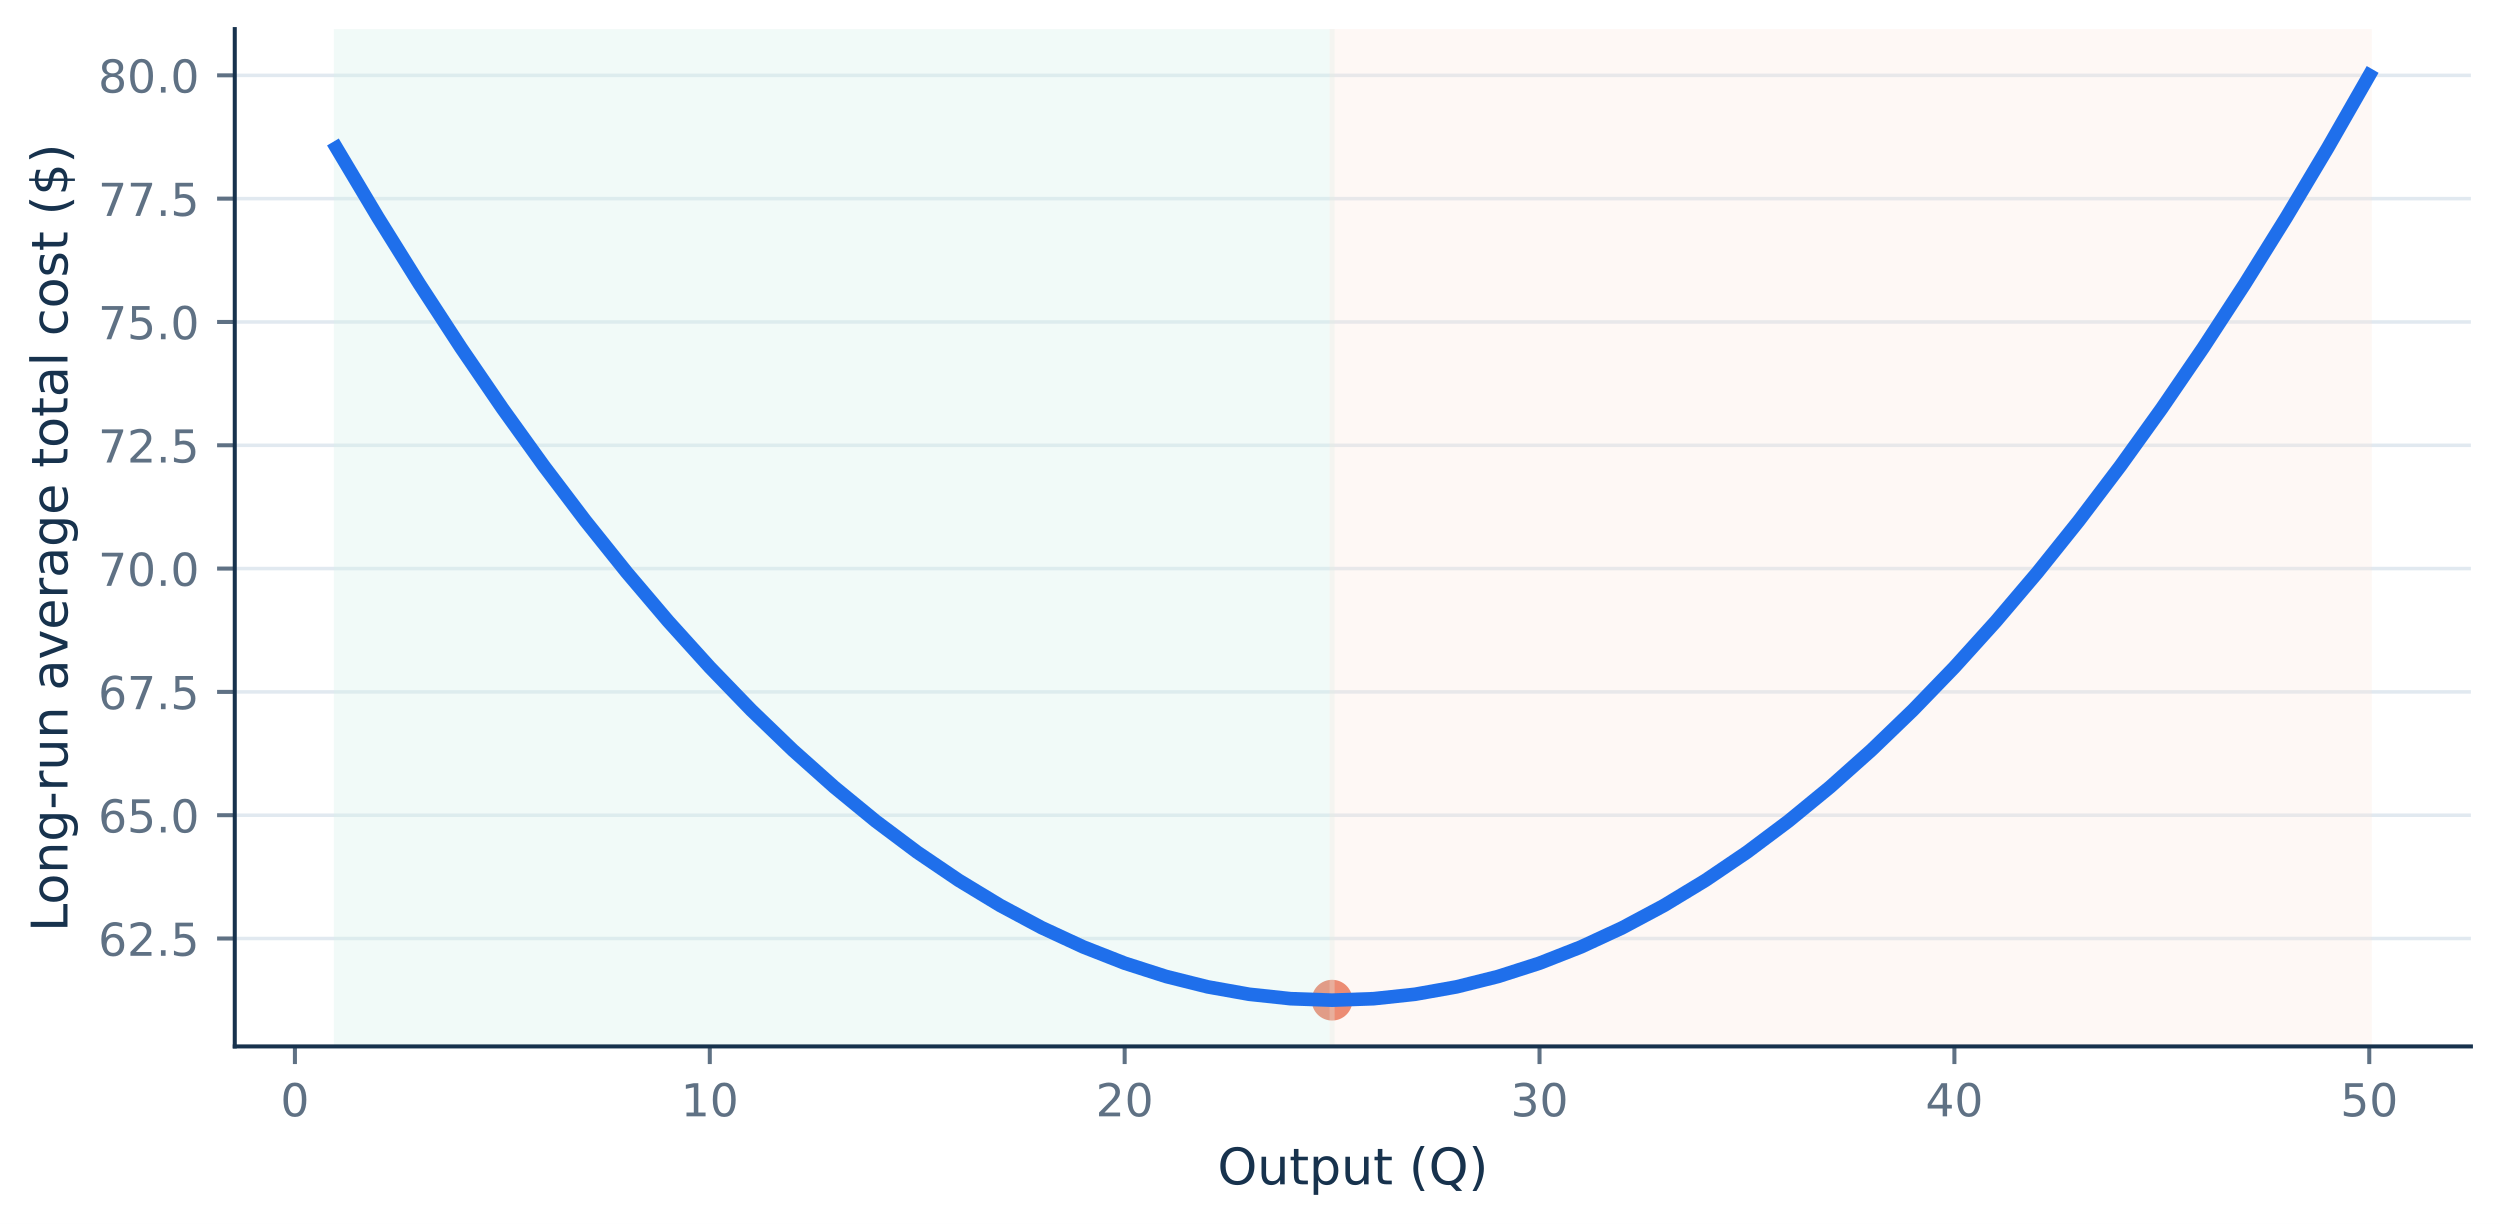
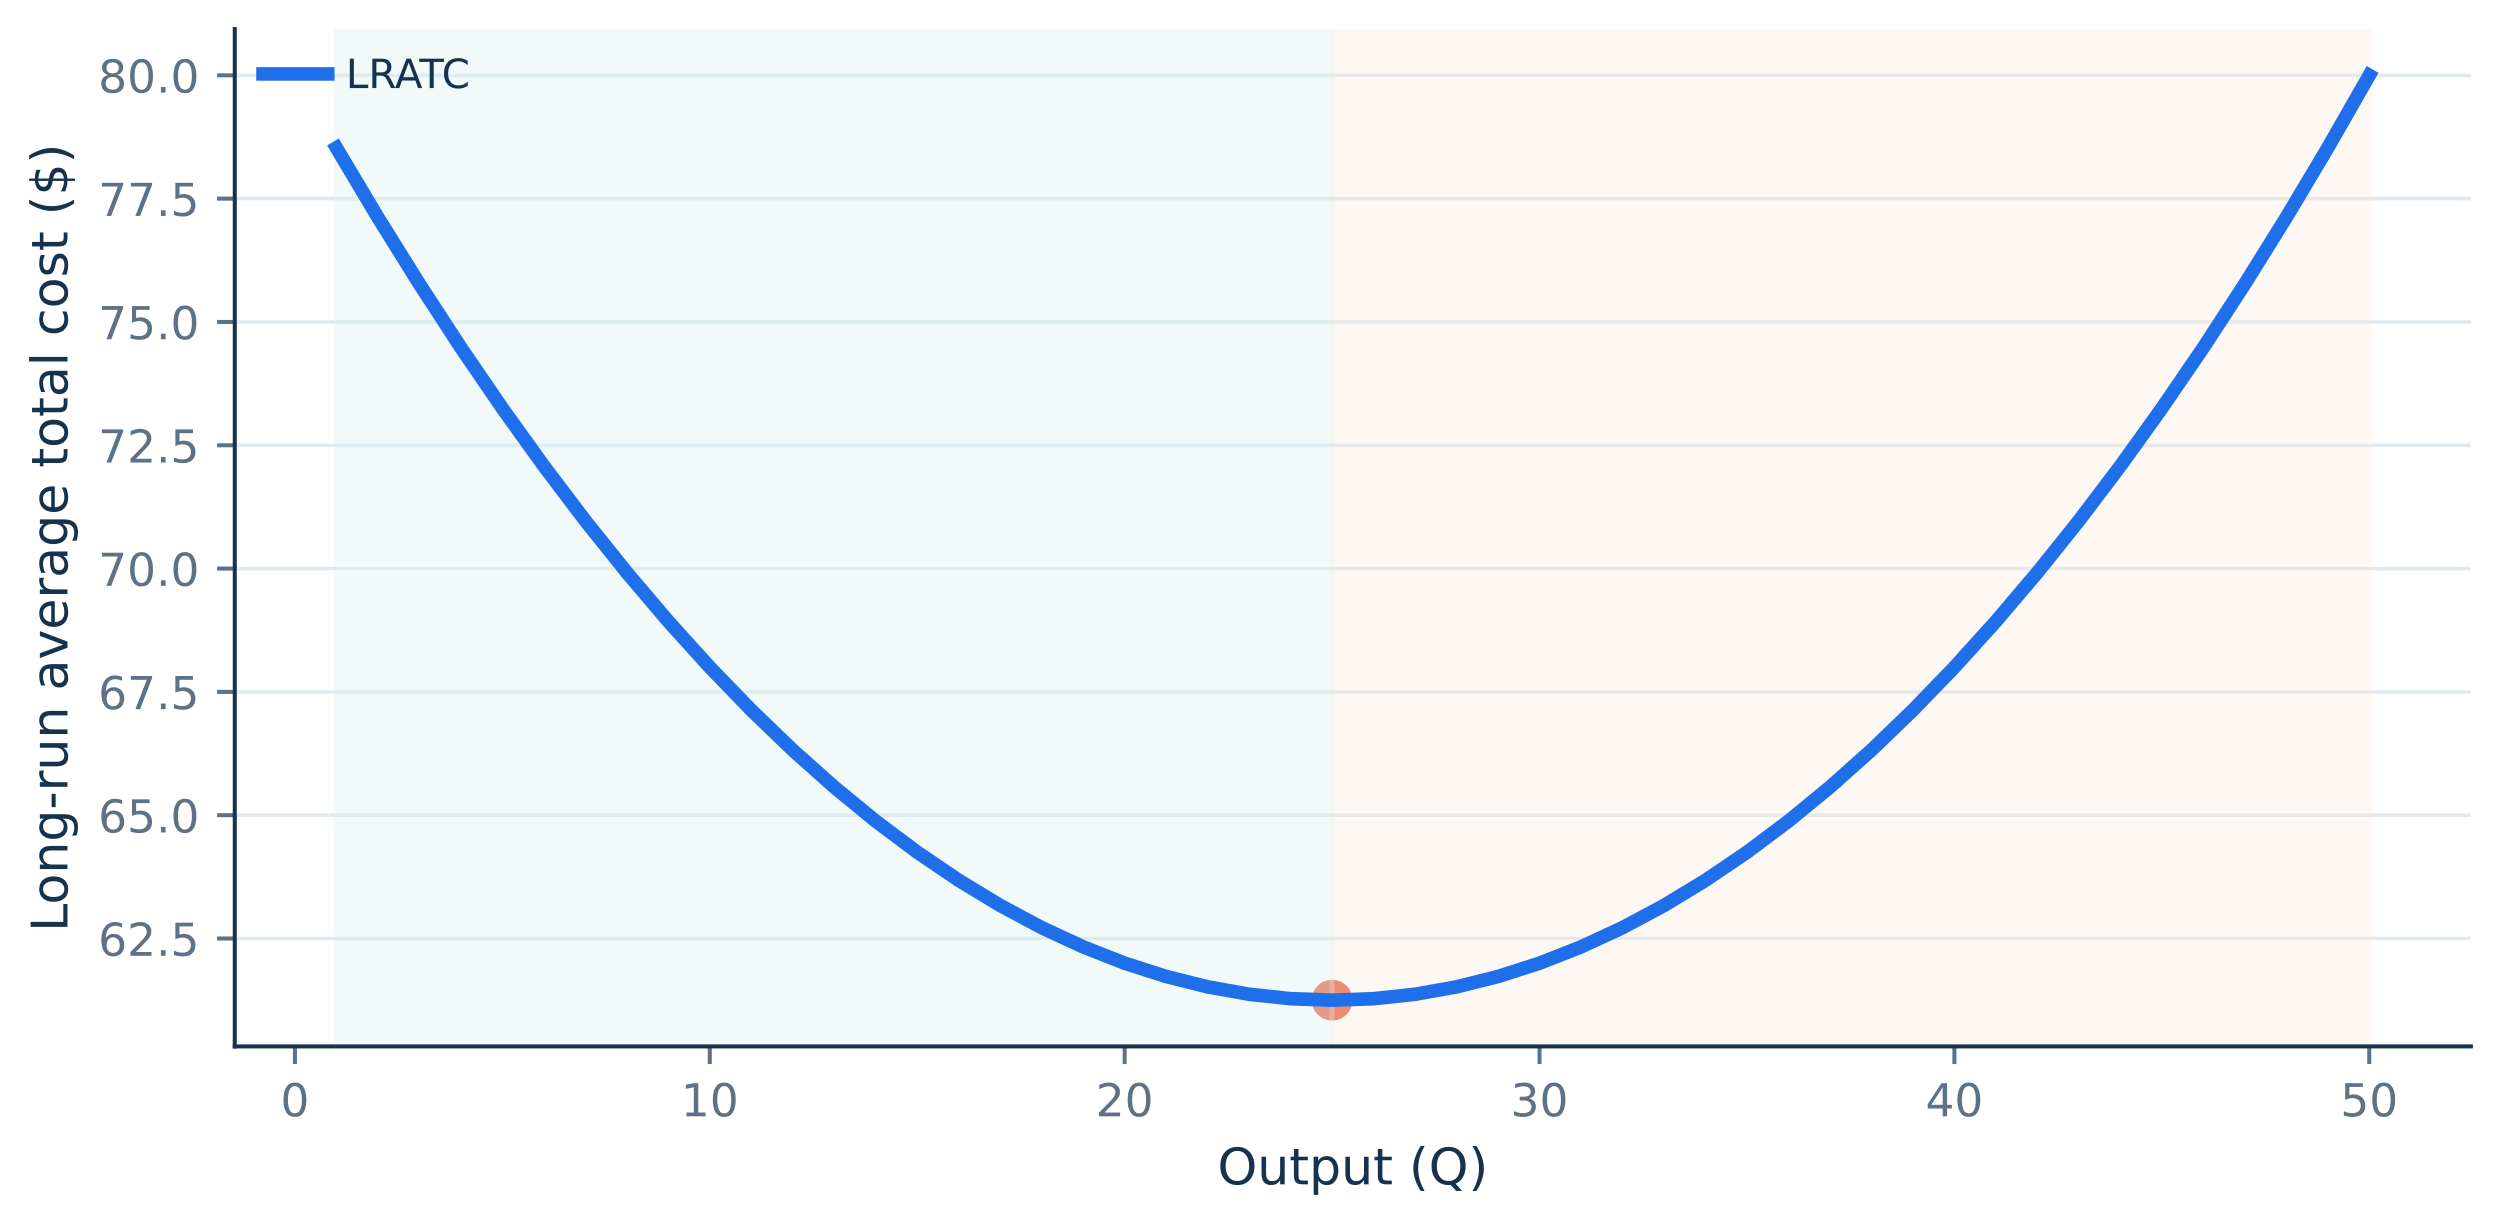
<svg xmlns="http://www.w3.org/2000/svg" xmlns:xlink="http://www.w3.org/1999/xlink" width="494.927pt" height="242.308pt" viewBox="0 0 494.927 242.308" version="1.1">
  <defs>
    <style type="text/css">*{stroke-linejoin: round; stroke-linecap: butt}</style>
  </defs>
  <g id="figure_1">
    <g id="patch_1">
      <path d="M 0 242.308  L 494.927 242.308  L 494.927 0  L 0 0  z " style="fill: #ffffff" />
    </g>
    <g id="axes_1">
      <g id="patch_2">
        <path d="M 46.477 207.16  L 489.167 207.16  L 489.167 5.76  L 46.477 5.76  z " style="fill: #ffffff" />
      </g>
      <g id="matplotlib.axis_1">
        <g id="xtick_1">
          <g id="line2d_1">
            <defs>
-               <path id="m573333664b" d="M 0 0  L 0 3.5  " style="stroke: #5f7184; stroke-width: 0.8" />
+               <path id="m376b3fb18a" d="M 0 0  L 0 3.5  " style="stroke: #5f7184; stroke-width: 0.8" />
            </defs>
            <g>
-               <use xlink:href="#m573333664b" x="58.386" y="207.16" style="fill: #5f7184; stroke: #5f7184; stroke-width: 0.8" />
+               <use xlink:href="#m376b3fb18a" x="58.386" y="207.16" style="fill: #5f7184; stroke: #5f7184; stroke-width: 0.8" />
            </g>
          </g>
          <g id="text_1">
            <text style="font-size: 9px; font-family: 'DejaVu Sans'; text-anchor: middle; fill: #5f7184" x="58.386" y="220.999" transform="rotate(-0 58.38629 220.9986)">0</text>
          </g>
        </g>
        <g id="xtick_2">
          <g id="line2d_2">
            <g>
-               <use xlink:href="#m573333664b" x="140.518" y="207.16" style="fill: #5f7184; stroke: #5f7184; stroke-width: 0.8" />
+               <use xlink:href="#m376b3fb18a" x="140.518" y="207.16" style="fill: #5f7184; stroke: #5f7184; stroke-width: 0.8" />
            </g>
          </g>
          <g id="text_2">
            <text style="font-size: 9px; font-family: 'DejaVu Sans'; text-anchor: middle; fill: #5f7184" x="140.518" y="220.999" transform="rotate(-0 140.518 220.9986)">10</text>
          </g>
        </g>
        <g id="xtick_3">
          <g id="line2d_3">
            <g>
-               <use xlink:href="#m573333664b" x="222.65" y="207.16" style="fill: #5f7184; stroke: #5f7184; stroke-width: 0.8" />
+               <use xlink:href="#m376b3fb18a" x="222.65" y="207.16" style="fill: #5f7184; stroke: #5f7184; stroke-width: 0.8" />
            </g>
          </g>
          <g id="text_3">
            <text style="font-size: 9px; font-family: 'DejaVu Sans'; text-anchor: middle; fill: #5f7184" x="222.65" y="220.999" transform="rotate(-0 222.6497 220.9986)">20</text>
          </g>
        </g>
        <g id="xtick_4">
          <g id="line2d_4">
            <g>
-               <use xlink:href="#m573333664b" x="304.781" y="207.16" style="fill: #5f7184; stroke: #5f7184; stroke-width: 0.8" />
+               <use xlink:href="#m376b3fb18a" x="304.781" y="207.16" style="fill: #5f7184; stroke: #5f7184; stroke-width: 0.8" />
            </g>
          </g>
          <g id="text_4">
            <text style="font-size: 9px; font-family: 'DejaVu Sans'; text-anchor: middle; fill: #5f7184" x="304.781" y="220.999" transform="rotate(-0 304.7815 220.9986)">30</text>
          </g>
        </g>
        <g id="xtick_5">
          <g id="line2d_5">
            <g>
-               <use xlink:href="#m573333664b" x="386.913" y="207.16" style="fill: #5f7184; stroke: #5f7184; stroke-width: 0.8" />
+               <use xlink:href="#m376b3fb18a" x="386.913" y="207.16" style="fill: #5f7184; stroke: #5f7184; stroke-width: 0.8" />
            </g>
          </g>
          <g id="text_5">
            <text style="font-size: 9px; font-family: 'DejaVu Sans'; text-anchor: middle; fill: #5f7184" x="386.913" y="220.999" transform="rotate(-0 386.9132 220.9986)">40</text>
          </g>
        </g>
        <g id="xtick_6">
          <g id="line2d_6">
            <g>
-               <use xlink:href="#m573333664b" x="469.045" y="207.16" style="fill: #5f7184; stroke: #5f7184; stroke-width: 0.8" />
+               <use xlink:href="#m376b3fb18a" x="469.045" y="207.16" style="fill: #5f7184; stroke: #5f7184; stroke-width: 0.8" />
            </g>
          </g>
          <g id="text_6">
            <text style="font-size: 9px; font-family: 'DejaVu Sans'; text-anchor: middle; fill: #5f7184" x="469.045" y="220.999" transform="rotate(-0 469.0449 220.9986)">50</text>
          </g>
        </g>
        <g id="text_7">
          <text style="font-size: 10px; font-family: 'DejaVu Sans'; text-anchor: middle; fill: #17324d" x="267.822" y="234.469" transform="rotate(-0 267.8222 234.4688)">Output (Q)</text>
        </g>
      </g>
      <g id="matplotlib.axis_2">
        <g id="ytick_1">
          <g id="line2d_7">
-             <path d="M 46.477 185.799  L 489.167 185.799  " clip-path="url(#pf4ff6aea5d)" style="fill: none; stroke: #d9e3ec; stroke-opacity: 0.8; stroke-width: 0.7; stroke-linecap: square" />
+             <path d="M 46.477 185.799  L 489.167 185.799  " clip-path="url(#p972b52a2fe)" style="fill: none; stroke: #d9e3ec; stroke-opacity: 0.8; stroke-width: 0.7; stroke-linecap: square" />
          </g>
          <g id="line2d_8">
            <defs>
-               <path id="m0c9a532c3b" d="M 0 0  L -3.5 0  " style="stroke: #5f7184; stroke-width: 0.8" />
+               <path id="m36af30a423" d="M 0 0  L -3.5 0  " style="stroke: #5f7184; stroke-width: 0.8" />
            </defs>
            <g>
-               <use xlink:href="#m0c9a532c3b" x="46.477" y="185.799" style="fill: #5f7184; stroke: #5f7184; stroke-width: 0.8" />
+               <use xlink:href="#m36af30a423" x="46.477" y="185.799" style="fill: #5f7184; stroke: #5f7184; stroke-width: 0.8" />
            </g>
          </g>
          <g id="text_8">
            <text style="font-size: 9px; font-family: 'DejaVu Sans'; text-anchor: end; fill: #5f7184" x="39.477" y="189.219" transform="rotate(-0 39.47719 189.2187)">62.5</text>
          </g>
        </g>
        <g id="ytick_2">
          <g id="line2d_9">
-             <path d="M 46.477 161.387  L 489.167 161.387  " clip-path="url(#pf4ff6aea5d)" style="fill: none; stroke: #d9e3ec; stroke-opacity: 0.8; stroke-width: 0.7; stroke-linecap: square" />
+             <path d="M 46.477 161.387  L 489.167 161.387  " clip-path="url(#p972b52a2fe)" style="fill: none; stroke: #d9e3ec; stroke-opacity: 0.8; stroke-width: 0.7; stroke-linecap: square" />
          </g>
          <g id="line2d_10">
            <g>
-               <use xlink:href="#m0c9a532c3b" x="46.477" y="161.387" style="fill: #5f7184; stroke: #5f7184; stroke-width: 0.8" />
+               <use xlink:href="#m36af30a423" x="46.477" y="161.387" style="fill: #5f7184; stroke: #5f7184; stroke-width: 0.8" />
            </g>
          </g>
          <g id="text_9">
            <text style="font-size: 9px; font-family: 'DejaVu Sans'; text-anchor: end; fill: #5f7184" x="39.477" y="164.807" transform="rotate(-0 39.47719 164.8066)">65.0</text>
          </g>
        </g>
        <g id="ytick_3">
          <g id="line2d_11">
-             <path d="M 46.477 136.975  L 489.167 136.975  " clip-path="url(#pf4ff6aea5d)" style="fill: none; stroke: #d9e3ec; stroke-opacity: 0.8; stroke-width: 0.7; stroke-linecap: square" />
+             <path d="M 46.477 136.975  L 489.167 136.975  " clip-path="url(#p972b52a2fe)" style="fill: none; stroke: #d9e3ec; stroke-opacity: 0.8; stroke-width: 0.7; stroke-linecap: square" />
          </g>
          <g id="line2d_12">
            <g>
-               <use xlink:href="#m0c9a532c3b" x="46.477" y="136.975" style="fill: #5f7184; stroke: #5f7184; stroke-width: 0.8" />
+               <use xlink:href="#m36af30a423" x="46.477" y="136.975" style="fill: #5f7184; stroke: #5f7184; stroke-width: 0.8" />
            </g>
          </g>
          <g id="text_10">
            <text style="font-size: 9px; font-family: 'DejaVu Sans'; text-anchor: end; fill: #5f7184" x="39.477" y="140.394" transform="rotate(-0 39.47719 140.3944)">67.5</text>
          </g>
        </g>
        <g id="ytick_4">
          <g id="line2d_13">
-             <path d="M 46.477 112.563  L 489.167 112.563  " clip-path="url(#pf4ff6aea5d)" style="fill: none; stroke: #d9e3ec; stroke-opacity: 0.8; stroke-width: 0.7; stroke-linecap: square" />
+             <path d="M 46.477 112.563  L 489.167 112.563  " clip-path="url(#p972b52a2fe)" style="fill: none; stroke: #d9e3ec; stroke-opacity: 0.8; stroke-width: 0.7; stroke-linecap: square" />
          </g>
          <g id="line2d_14">
            <g>
-               <use xlink:href="#m0c9a532c3b" x="46.477" y="112.563" style="fill: #5f7184; stroke: #5f7184; stroke-width: 0.8" />
+               <use xlink:href="#m36af30a423" x="46.477" y="112.563" style="fill: #5f7184; stroke: #5f7184; stroke-width: 0.8" />
            </g>
          </g>
          <g id="text_11">
            <text style="font-size: 9px; font-family: 'DejaVu Sans'; text-anchor: end; fill: #5f7184" x="39.477" y="115.982" transform="rotate(-0 39.47719 115.9823)">70.0</text>
          </g>
        </g>
        <g id="ytick_5">
          <g id="line2d_15">
-             <path d="M 46.477 88.151  L 489.167 88.151  " clip-path="url(#pf4ff6aea5d)" style="fill: none; stroke: #d9e3ec; stroke-opacity: 0.8; stroke-width: 0.7; stroke-linecap: square" />
+             <path d="M 46.477 88.151  L 489.167 88.151  " clip-path="url(#p972b52a2fe)" style="fill: none; stroke: #d9e3ec; stroke-opacity: 0.8; stroke-width: 0.7; stroke-linecap: square" />
          </g>
          <g id="line2d_16">
            <g>
-               <use xlink:href="#m0c9a532c3b" x="46.477" y="88.151" style="fill: #5f7184; stroke: #5f7184; stroke-width: 0.8" />
+               <use xlink:href="#m36af30a423" x="46.477" y="88.151" style="fill: #5f7184; stroke: #5f7184; stroke-width: 0.8" />
            </g>
          </g>
          <g id="text_12">
            <text style="font-size: 9px; font-family: 'DejaVu Sans'; text-anchor: end; fill: #5f7184" x="39.477" y="91.57" transform="rotate(-0 39.47719 91.57021)">72.5</text>
          </g>
        </g>
        <g id="ytick_6">
          <g id="line2d_17">
-             <path d="M 46.477 63.739  L 489.167 63.739  " clip-path="url(#pf4ff6aea5d)" style="fill: none; stroke: #d9e3ec; stroke-opacity: 0.8; stroke-width: 0.7; stroke-linecap: square" />
+             <path d="M 46.477 63.739  L 489.167 63.739  " clip-path="url(#p972b52a2fe)" style="fill: none; stroke: #d9e3ec; stroke-opacity: 0.8; stroke-width: 0.7; stroke-linecap: square" />
          </g>
          <g id="line2d_18">
            <g>
-               <use xlink:href="#m0c9a532c3b" x="46.477" y="63.739" style="fill: #5f7184; stroke: #5f7184; stroke-width: 0.8" />
+               <use xlink:href="#m36af30a423" x="46.477" y="63.739" style="fill: #5f7184; stroke: #5f7184; stroke-width: 0.8" />
            </g>
          </g>
          <g id="text_13">
            <text style="font-size: 9px; font-family: 'DejaVu Sans'; text-anchor: end; fill: #5f7184" x="39.477" y="67.158" transform="rotate(-0 39.47719 67.15808)">75.0</text>
          </g>
        </g>
        <g id="ytick_7">
          <g id="line2d_19">
-             <path d="M 46.477 39.327  L 489.167 39.327  " clip-path="url(#pf4ff6aea5d)" style="fill: none; stroke: #d9e3ec; stroke-opacity: 0.8; stroke-width: 0.7; stroke-linecap: square" />
+             <path d="M 46.477 39.327  L 489.167 39.327  " clip-path="url(#p972b52a2fe)" style="fill: none; stroke: #d9e3ec; stroke-opacity: 0.8; stroke-width: 0.7; stroke-linecap: square" />
          </g>
          <g id="line2d_20">
            <g>
-               <use xlink:href="#m0c9a532c3b" x="46.477" y="39.327" style="fill: #5f7184; stroke: #5f7184; stroke-width: 0.8" />
+               <use xlink:href="#m36af30a423" x="46.477" y="39.327" style="fill: #5f7184; stroke: #5f7184; stroke-width: 0.8" />
            </g>
          </g>
          <g id="text_14">
            <text style="font-size: 9px; font-family: 'DejaVu Sans'; text-anchor: end; fill: #5f7184" x="39.477" y="42.746" transform="rotate(-0 39.47719 42.74596)">77.5</text>
          </g>
        </g>
        <g id="ytick_8">
          <g id="line2d_21">
-             <path d="M 46.477 14.915  L 489.167 14.915  " clip-path="url(#pf4ff6aea5d)" style="fill: none; stroke: #d9e3ec; stroke-opacity: 0.8; stroke-width: 0.7; stroke-linecap: square" />
+             <path d="M 46.477 14.915  L 489.167 14.915  " clip-path="url(#p972b52a2fe)" style="fill: none; stroke: #d9e3ec; stroke-opacity: 0.8; stroke-width: 0.7; stroke-linecap: square" />
          </g>
          <g id="line2d_22">
            <g>
-               <use xlink:href="#m0c9a532c3b" x="46.477" y="14.915" style="fill: #5f7184; stroke: #5f7184; stroke-width: 0.8" />
+               <use xlink:href="#m36af30a423" x="46.477" y="14.915" style="fill: #5f7184; stroke: #5f7184; stroke-width: 0.8" />
            </g>
          </g>
          <g id="text_15">
            <text style="font-size: 9px; font-family: 'DejaVu Sans'; text-anchor: end; fill: #5f7184" x="39.477" y="18.334" transform="rotate(-0 39.47719 18.33384)">80.0</text>
          </g>
        </g>
        <g id="text_16">
          <text style="font-size: 10px; font-family: 'DejaVu Sans'; text-anchor: middle; fill: #17324d" x="13.358" y="106.46" transform="rotate(-90 13.35844 106.46)">Long-run average total cost ($)</text>
        </g>
      </g>
      <g id="PathCollection_1">
        <defs>
-           <path id="m29c7718837" d="M 0 3.536  C 0.938 3.536 1.837 3.163 2.5 2.5  C 3.163 1.837 3.536 0.938 3.536 0  C 3.536 -0.938 3.163 -1.837 2.5 -2.5  C 1.837 -3.163 0.938 -3.536 0 -3.536  C -0.938 -3.536 -1.837 -3.163 -2.5 -2.5  C -3.163 -1.837 -3.536 -0.938 -3.536 0  C -3.536 0.938 -3.163 1.837 -2.5 2.5  C -1.837 3.163 -0.938 3.536 0 3.536  z " style="stroke: #e76f51" />
+           <path id="m439ad49517" d="M 0 3.536  C 0.938 3.536 1.837 3.163 2.5 2.5  C 3.163 1.837 3.536 0.938 3.536 0  C 3.536 -0.938 3.163 -1.837 2.5 -2.5  C 1.837 -3.163 0.938 -3.536 0 -3.536  C -0.938 -3.536 -1.837 -3.163 -2.5 -2.5  C -3.163 -1.837 -3.536 -0.938 -3.536 0  C -3.536 0.938 -3.163 1.837 -2.5 2.5  C -1.837 3.163 -0.938 3.536 0 3.536  z " style="stroke: #e76f51" />
        </defs>
-         <g clip-path="url(#pf4ff6aea5d)">
-           <use xlink:href="#m29c7718837" x="263.716" y="198.005" style="fill: #e76f51; stroke: #e76f51" />
+         <g clip-path="url(#p972b52a2fe)">
+           <use xlink:href="#m439ad49517" x="263.716" y="198.005" style="fill: #e76f51; stroke: #e76f51" />
        </g>
      </g>
      <g id="patch_3">
-         <path d="M 66.599 207.16  L 263.716 207.16  L 263.716 5.76  L 66.599 5.76  z " clip-path="url(#pf4ff6aea5d)" style="fill: #d8f0ea; opacity: 0.35; stroke: #d8f0ea; stroke-linejoin: miter" />
+         <path d="M 66.599 207.16  L 263.716 207.16  L 263.716 5.76  L 66.599 5.76  z " clip-path="url(#p972b52a2fe)" style="fill: #d8f0ea; opacity: 0.35; stroke: #d8f0ea; stroke-linejoin: miter" />
      </g>
      <g id="patch_4">
-         <path d="M 263.716 207.16  L 469.045 207.16  L 469.045 5.76  L 263.716 5.76  z " clip-path="url(#pf4ff6aea5d)" style="fill: #fce2d7; opacity: 0.25; stroke: #fce2d7; stroke-linejoin: miter" />
+         <path d="M 263.716 207.16  L 469.045 207.16  L 469.045 5.76  L 263.716 5.76  z " clip-path="url(#p972b52a2fe)" style="fill: #fce2d7; opacity: 0.25; stroke: #fce2d7; stroke-linejoin: miter" />
      </g>
      <g id="line2d_23">
-         <path d="M 66.599 29.269  L 74.813 43.037  L 83.026 56.22  L 91.239 68.817  L 99.452 80.827  L 107.665 92.252  L 115.878 103.091  L 124.092 113.344  L 132.305 123.011  L 140.518 132.093  L 148.731 140.588  L 156.944 148.498  L 165.158 155.821  L 173.371 162.559  L 181.584 168.711  L 189.797 174.277  L 198.01 179.257  L 206.223 183.651  L 214.437 187.459  L 222.65 190.682  L 230.863 193.318  L 239.076 195.369  L 247.289 196.834  L 255.502 197.713  L 263.716 198.005  L 271.929 197.713  L 280.142 196.834  L 288.355 195.369  L 296.568 193.318  L 304.781 190.682  L 312.995 187.459  L 321.208 183.651  L 329.421 179.257  L 337.634 174.277  L 345.847 168.711  L 354.06 162.559  L 362.274 155.821  L 370.487 148.498  L 378.7 140.588  L 386.913 132.093  L 395.126 123.011  L 403.34 113.344  L 411.553 103.091  L 419.766 92.252  L 427.979 80.827  L 436.192 68.817  L 444.405 56.22  L 452.619 43.037  L 460.832 29.269  L 469.045 14.915  " clip-path="url(#pf4ff6aea5d)" style="fill: none; stroke: #1f6feb; stroke-width: 2.7; stroke-linecap: square" />
+         <path d="M 66.599 29.269  L 74.813 43.037  L 83.026 56.22  L 91.239 68.817  L 99.452 80.827  L 107.665 92.252  L 115.878 103.091  L 124.092 113.344  L 132.305 123.011  L 140.518 132.093  L 148.731 140.588  L 156.944 148.498  L 165.158 155.821  L 173.371 162.559  L 181.584 168.711  L 189.797 174.277  L 198.01 179.257  L 206.223 183.651  L 214.437 187.459  L 222.65 190.682  L 230.863 193.318  L 239.076 195.369  L 247.289 196.834  L 255.502 197.713  L 263.716 198.005  L 271.929 197.713  L 280.142 196.834  L 288.355 195.369  L 296.568 193.318  L 304.781 190.682  L 312.995 187.459  L 321.208 183.651  L 329.421 179.257  L 337.634 174.277  L 345.847 168.711  L 354.06 162.559  L 362.274 155.821  L 370.487 148.498  L 378.7 140.588  L 386.913 132.093  L 395.126 123.011  L 403.34 113.344  L 411.553 103.091  L 419.766 92.252  L 427.979 80.827  L 436.192 68.817  L 444.405 56.22  L 452.619 43.037  L 460.832 29.269  L 469.045 14.915  " clip-path="url(#p972b52a2fe)" style="fill: none; stroke: #1f6feb; stroke-width: 2.7; stroke-linecap: square" />
      </g>
      <g id="patch_5">
        <path d="M 46.477 207.16  L 46.477 5.76  " style="fill: none; stroke: #17324d; stroke-width: 0.8; stroke-linejoin: miter; stroke-linecap: square" />
      </g>
      <g id="patch_6">
        <path d="M 46.477 207.16  L 489.167 207.16  " style="fill: none; stroke: #17324d; stroke-width: 0.8; stroke-linejoin: miter; stroke-linecap: square" />
+       </g>
+       <g id="legend_1">
+         <g id="line2d_24">
+           <path d="M 52.077 14.639  L 58.477 14.639  L 64.877 14.639  " style="fill: none; stroke: #1f6feb; stroke-width: 2.7; stroke-linecap: square" />
+         </g>
+         <g id="text_17">
+           <text style="font-size: 8px; font-family: 'DejaVu Sans'; text-anchor: start; fill: #17324d" x="68.477" y="17.439" transform="rotate(-0 68.47719 17.43875)">LRATC</text>
+         </g>
      </g>
    </g>
  </g>
  <defs>
-     <clipPath id="pf4ff6aea5d">
+     <clipPath id="p972b52a2fe">
      <rect x="46.477" y="5.76" width="442.69" height="201.4" />
    </clipPath>
  </defs>
</svg>
